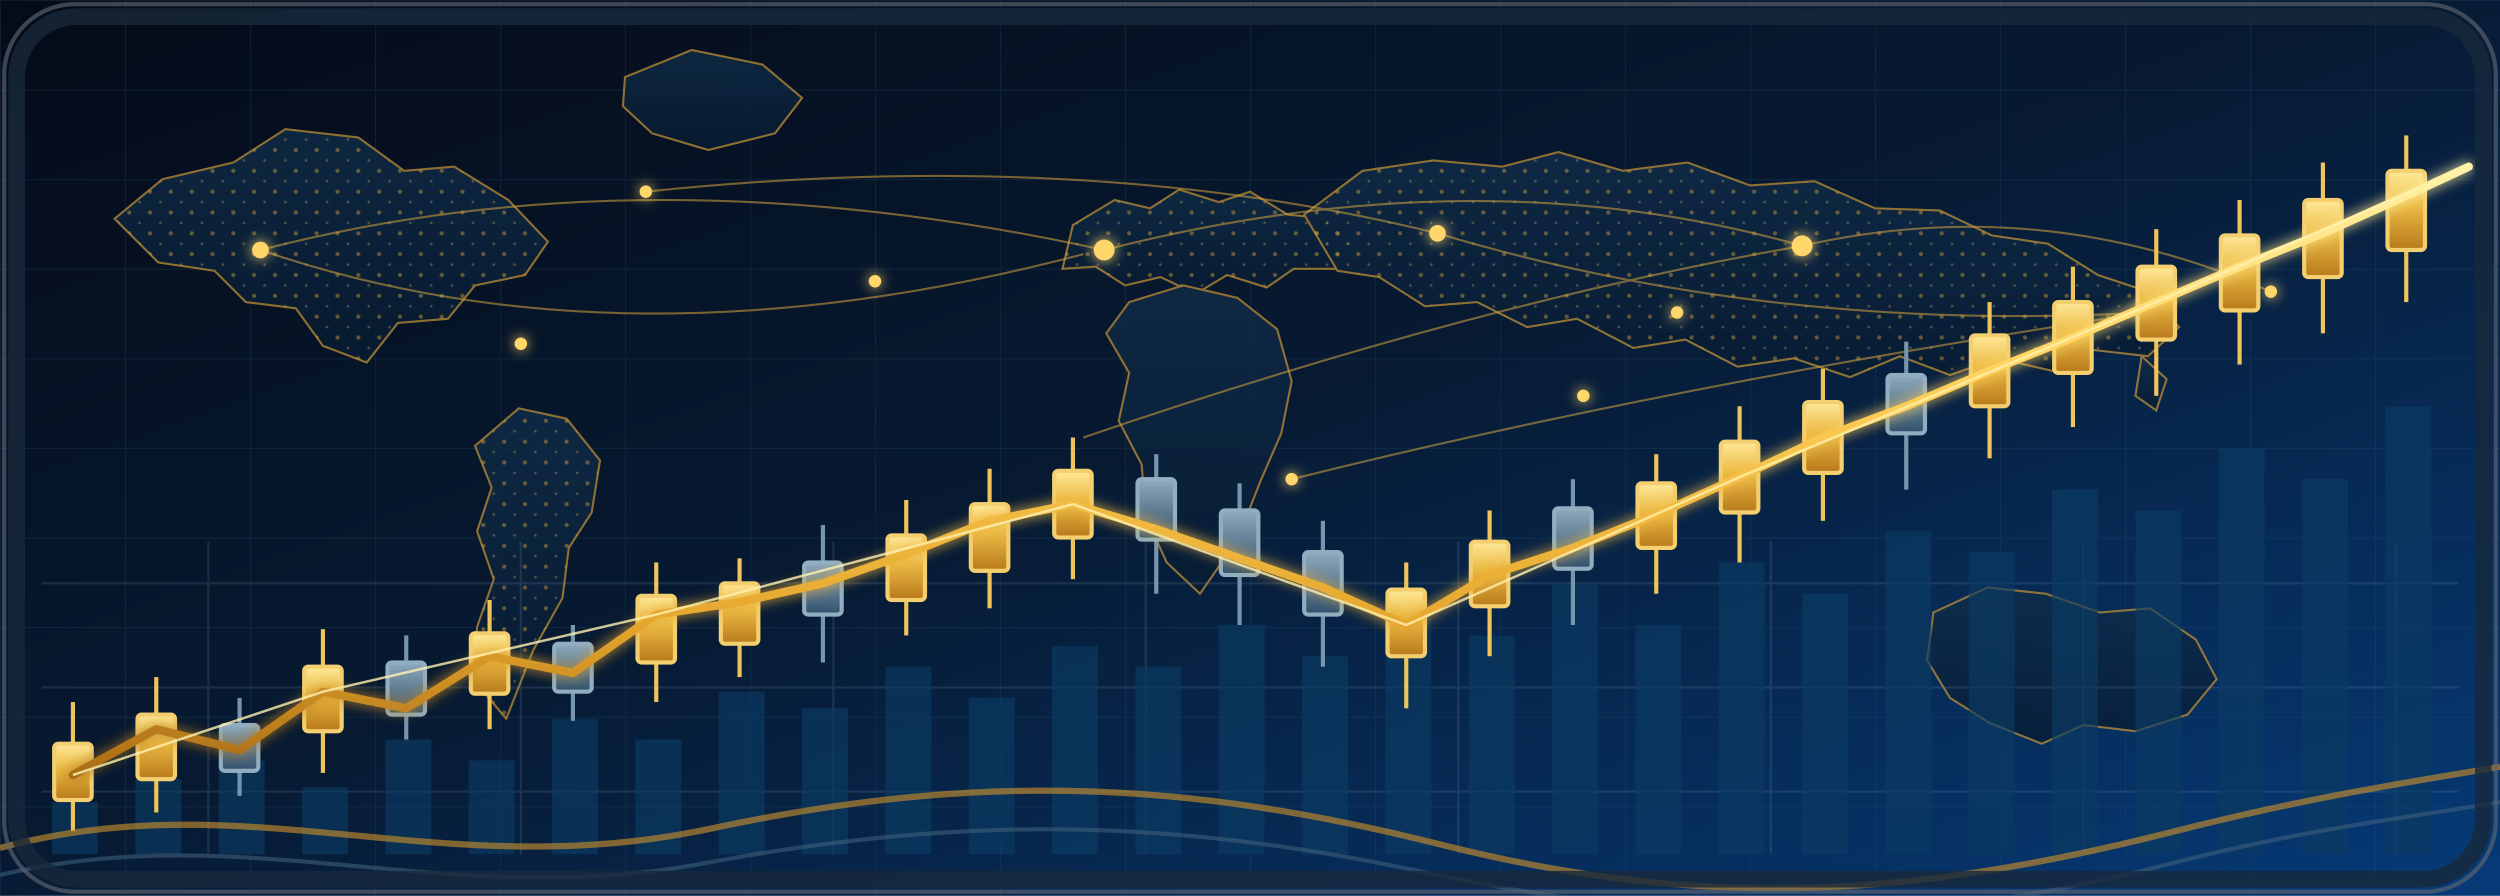
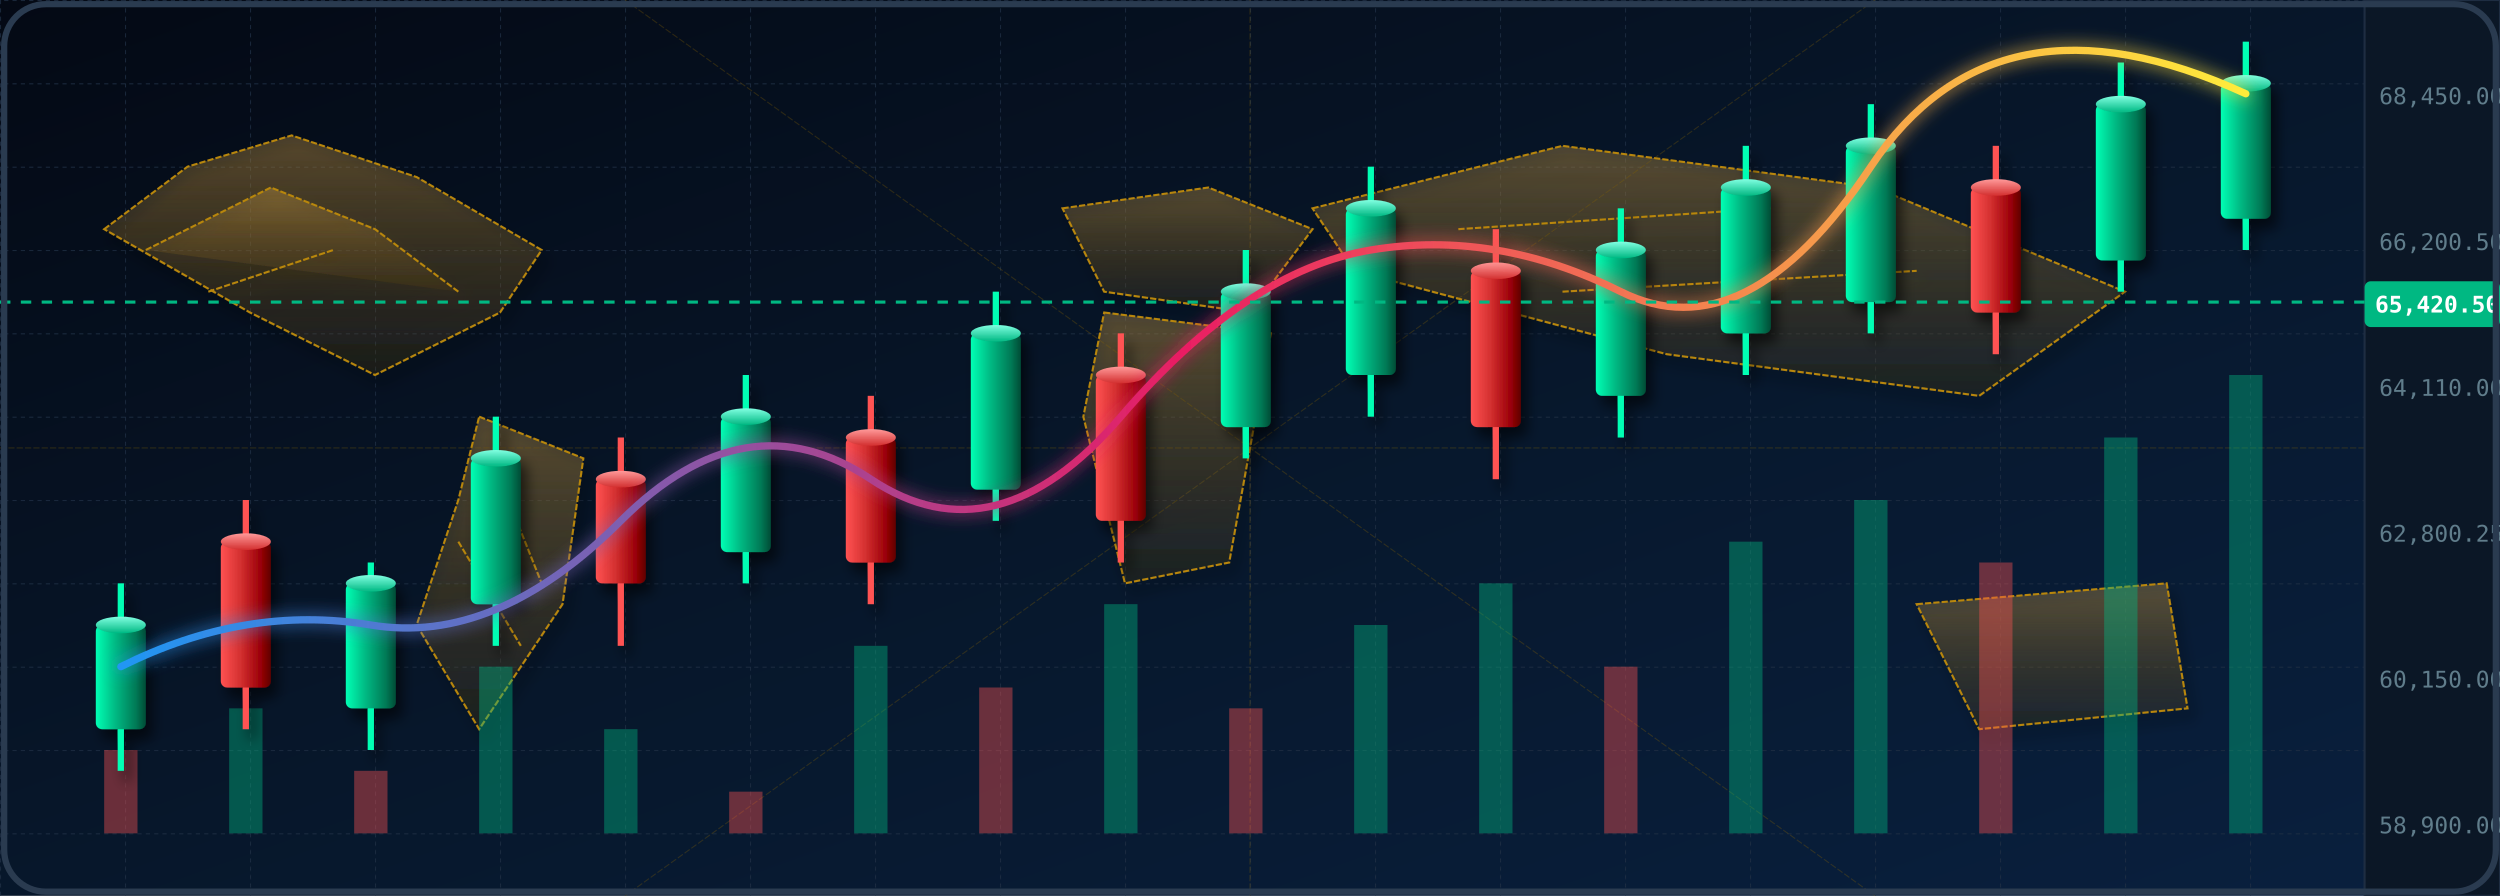
<svg xmlns="http://www.w3.org/2000/svg" viewBox="0 0 1200 430" width="1200" height="430" preserveAspectRatio="xMidYMid slice">
  <defs>
    <linearGradient id="bg" x1="0" y1="0" x2="1" y2="1">
-       <stop offset="0%" stop-color="#050b18" />
-       <stop offset="48%" stop-color="#071a32" />
-       <stop offset="100%" stop-color="#063a78" />
+       <stop offset="0%" stop-color="#040914" />
+       <stop offset="50%" stop-color="#07172b" />
+       <stop offset="100%" stop-color="#09203f" />
    </linearGradient>
-     <linearGradient id="gold" x1="0" y1="0" x2="0" y2="1">
-       <stop offset="0%" stop-color="#fff1a5" />
-       <stop offset="35%" stop-color="#ffd15a" />
-       <stop offset="75%" stop-color="#e6a72e" />
-       <stop offset="100%" stop-color="#a96c15" />
+     <linearGradient id="bull3D" x1="0" y1="0" x2="1" y2="0">
+       <stop offset="0%" stop-color="#00ffb4" />
+       <stop offset="40%" stop-color="#00b882" />
+       <stop offset="80%" stop-color="#007a56" />
+       <stop offset="100%" stop-color="#004d36" />
    </linearGradient>
-     <linearGradient id="bull" x1="0" y1="0" x2="0" y2="1">
-       <stop offset="0%" stop-color="#ffe999" />
-       <stop offset="45%" stop-color="#e9b842" />
-       <stop offset="100%" stop-color="#b8791b" />
+     <linearGradient id="bullTop" x1="0" y1="0" x2="0" y2="1">
+       <stop offset="0%" stop-color="#80ffe1" />
+       <stop offset="100%" stop-color="#00b882" />
    </linearGradient>
-     <linearGradient id="bear" x1="0" y1="0" x2="0" y2="1">
-       <stop offset="0%" stop-color="#8faabd" />
-       <stop offset="100%" stop-color="#31506b" />
+     <linearGradient id="bear3D" x1="0" y1="0" x2="1" y2="0">
+       <stop offset="0%" stop-color="#ff5252" />
+       <stop offset="40%" stop-color="#d32f2f" />
+       <stop offset="80%" stop-color="#9a0007" />
+       <stop offset="100%" stop-color="#5f0004" />
    </linearGradient>
-     <linearGradient id="map" x1="0" y1="0" x2="0" y2="1">
-       <stop offset="0%" stop-color="#102d4a" />
-       <stop offset="100%" stop-color="#071b31" />
+     <linearGradient id="bearTop" x1="0" y1="0" x2="0" y2="1">
+       <stop offset="0%" stop-color="#ff9999" />
+       <stop offset="100%" stop-color="#d32f2f" />
    </linearGradient>
-     <pattern id="grid" width="60" height="43" patternUnits="userSpaceOnUse">
-       <path d="M60 0H0V43" fill="none" stroke="#28506e" stroke-width="1" opacity=".25" />
+     <linearGradient id="oldMapGrad" x1="0" y1="0" x2="0" y2="1">
+       <stop offset="0%" stop-color="#c99c47" stop-opacity="0.35" />
+       <stop offset="100%" stop-color="#6e4f13" stop-opacity="0.15" />
+     </linearGradient>
+     <linearGradient id="emaLine" x1="0" y1="0" x2="1" y2="0">
+       <stop offset="0%" stop-color="#2196f3" />
+       <stop offset="50%" stop-color="#e91e63" />
+       <stop offset="100%" stop-color="#ffeb3b" />
+     </linearGradient>
+     <pattern id="tvGrid" width="60" height="40" patternUnits="userSpaceOnUse">
+       <path d="M 60 0 L 0 0 0 40" fill="none" stroke="#1e2d42" stroke-width="1" stroke-dasharray="2,2" />
    </pattern>
-     <pattern id="mapDots" width="10" height="10" patternUnits="userSpaceOnUse">
-       <circle cx="2" cy="2" r="1" fill="#d9a63b" opacity=".55" />
-       <circle cx="7" cy="7" r=".7" fill="#f4c75c" opacity=".35" />
-     </pattern>
-     <filter id="glow" x="-100%" y="-100%" width="300%" height="300%">
-       <feGaussianBlur stdDeviation="3" result="blur" />
+     <filter id="glow3D" x="-20%" y="-20%" width="140%" height="140%">
+       <feGaussianBlur stdDeviation="4" result="blur" />
      <feMerge>
        <feMergeNode in="blur" />
        <feMergeNode in="SourceGraphic" />
      </feMerge>
    </filter>
-     <filter id="bigGlow" x="-100%" y="-100%" width="300%" height="300%">
-       <feGaussianBlur stdDeviation="10" result="blur" />
-       <feMerge>
-         <feMergeNode in="blur" />
-         <feMergeNode in="SourceGraphic" />
-       </feMerge>
+     <filter id="shadow3D">
+       <feDropShadow dx="3" dy="5" stdDeviation="3" flood-color="#000" flood-opacity="0.6" />
    </filter>
  </defs>
  <rect width="1200" height="430" fill="url(#bg)" />
-   <rect width="1200" height="430" fill="url(#grid)" />
-   <g fill="url(#map)" stroke="#b68b35" stroke-width="1" opacity=".78">
-     <path d="       M55 105       L78 86       L112 78       L137 62       L172 66       L194 82       L218 80       L244 96       L263 116       L252 132       L228 137       L215 153       L191 155       L176 174       L155 166       L142 148       L118 145       L103 130       L76 126       L64 114       Z" />
-     <path d="       M300 37       L332 24       L366 31       L385 47       L372 64       L340 72       L313 64       L299 51       Z" />
-     <path d="       M249 196       L272 201       L288 221       L284 246       L273 263       L270 287       L256 312       L243 345       L227 326       L229 301       L237 278       L229 255       L236 234       L228 214       Z" />
-     <path d="       M515 108       L535 96       L552 100       L566 91       L585 97       L600 92       L618 103       L638 105       L652 116       L641 129       L621 129       L608 138       L589 132       L574 141       L557 133       L540 137       L526 128       L510 129       Z" />
-     <path d="       M542 145       L568 137       L594 143       L613 158       L620 183       L615 208       L605 231       L594 259       L576 285       L560 270       L550 248       L548 223       L537 202       L542 179       L531 160       Z" />
-     <path d="       M626 103       L654 82       L688 77       L721 80       L748 73       L779 82       L810 78       L840 89       L871 87       L900 100       L931 101       L956 113       L983 117       L1007 132       L1028 139       L1046 157       L1031 171       L1005 168       L985 178       L959 172       L936 180       L912 171       L888 181       L861 172       L834 176       L809 163       L784 167       L757 153       L733 157       L709 145       L684 147       L662 133       L642 130       Z" />
-     <path d="       M1028 171       L1040 182       L1035 197       L1025 190       Z" />
-     <path d="       M928 294       L954 282       L982 285       L1008 294       L1032 292       L1054 307       L1064 326       L1050 343       L1025 351       L1000 348       L980 357       L955 347       L936 335       L925 317       Z" />
+   <rect width="1200" height="430" fill="url(#tvGrid)" opacity="0.8" />
+   <g stroke="#b8860b" stroke-width="1" stroke-dasharray="3,1" fill="url(#oldMapGrad)" filter="url(#shadow3D)">
+     <path d="M50 110 L90 80 L140 65 L200 85 L260 120 L240 150 L180 180 L120 150 Z" />
+     <path d="M70 120 L130 90 L180 110 L220 140 M100 140 L160 120" />
+     <path d="M230 200 L280 220 L270 290 L230 350 L200 300 L220 240 Z" />
+     <path d="M240 230 L260 280 M220 260 L250 310" />
+     <path d="M510 100 L580 90 L630 110 L600 150 L530 140 Z" />
+     <path d="M530 150 L610 160 L590 270 L540 280 L520 200 Z" />
+     <path d="M630 100 L750 70 L900 90 L1020 140 L950 190 L800 170 L650 130 Z" />
+     <path d="M700 110 L850 100 M750 140 L920 130" />
+     <path d="M920 290 L1040 280 L1050 340 L950 350 Z" />
+     <path d="M0 215 H1200 M600 0 V430 M300 0 L900 430 M900 0 L300 430" stroke="#8b6508" stroke-width="0.5" opacity="0.3" />
  </g>
-   <g opacity=".8">
-     <path d="       M55 105       L78 86       L112 78       L137 62       L172 66       L194 82       L218 80       L244 96       L263 116       L252 132       L228 137       L215 153       L191 155       L176 174       L155 166       L142 148       L118 145       L103 130       L76 126       L64 114       Z" fill="url(#mapDots)" stroke="none" />
-     <path d="       M249 196       L272 201       L288 221       L284 246       L273 263       L270 287       L256 312       L243 345       L227 326       L229 301       L237 278       L229 255       L236 234       L228 214       Z" fill="url(#mapDots)" stroke="none" />
-     <path d="       M515 108       L535 96       L552 100       L566 91       L585 97       L600 92       L618 103       L638 105       L652 116       L641 129       L621 129       L608 138       L589 132       L574 141       L557 133       L540 137       L526 128       L510 129       Z" fill="url(#mapDots)" stroke="none" />
-     <path d="       M626 103       L654 82       L688 77       L721 80       L748 73       L779 82       L810 78       L840 89       L871 87       L900 100       L931 101       L956 113       L983 117       L1007 132       L1028 139       L1046 157       L1031 171       L1005 168       L985 178       L959 172       L936 180       L912 171       L888 181       L861 172       L834 176       L809 163       L784 167       L757 153       L733 157       L709 145       L684 147       L662 133       L642 130       Z" fill="url(#mapDots)" stroke="none" />
+   <rect x="1135" y="0" width="65" height="430" fill="#0b1726" stroke="#1e2d42" stroke-width="1" />
+   <g fill="#607d8b" font-family="monospace" font-size="11">
+     <text x="1142" y="50">68,450.00</text>
+     <text x="1142" y="120">66,200.50</text>
+     <text x="1142" y="190">64,110.00</text>
+     <text x="1142" y="260">62,800.25</text>
+     <text x="1142" y="330">60,150.00</text>
+     <text x="1142" y="400">58,900.00</text>
  </g>
-   <g fill="none" stroke="#d5a33e" stroke-width="1" opacity=".55">
-     <path d="M125 120 Q310 72 530 120" />
-     <path d="M125 120 Q300 180 520 122" />
-     <path d="M310 92 Q520 70 690 112" />
-     <path d="M530 120 Q710 74 865 118" />
-     <path d="M690 112 Q850 160 1030 150" />
-     <path d="M865 118 Q980 92 1090 140" />
-     <path d="M520 210 Q710 145 865 118" />
-     <path d="M620 230 Q800 185 1030 150" />
+   <g transform="translate(1135, 135)">
+     <rect width="65" height="22" rx="3" fill="#00b882" />
+     <text x="5" y="15" fill="#fff" font-family="monospace" font-size="11" font-weight="bold">65,420.50</text>
  </g>
-   <g fill="#ffd66a" filter="url(#glow)">
-     <circle cx="125" cy="120" r="4" />
-     <circle cx="250" cy="165" r="3" />
-     <circle cx="310" cy="92" r="3" />
-     <circle cx="420" cy="135" r="3" />
-     <circle cx="530" cy="120" r="5" />
-     <circle cx="690" cy="112" r="4" />
-     <circle cx="805" cy="150" r="3" />
-     <circle cx="865" cy="118" r="5" />
-     <circle cx="1030" cy="150" r="5" />
-     <circle cx="1090" cy="140" r="3" />
-     <circle cx="620" cy="230" r="3" />
-     <circle cx="760" cy="190" r="3" />
+   <g opacity="0.4">
+     <rect x="50" y="360" width="16" height="40" fill="#ff5252" />
+     <rect x="110" y="340" width="16" height="60" fill="#00b882" />
+     <rect x="170" y="370" width="16" height="30" fill="#ff5252" />
+     <rect x="230" y="320" width="16" height="80" fill="#00b882" />
+     <rect x="290" y="350" width="16" height="50" fill="#00b882" />
+     <rect x="350" y="380" width="16" height="20" fill="#ff5252" />
+     <rect x="410" y="310" width="16" height="90" fill="#00b882" />
+     <rect x="470" y="330" width="16" height="70" fill="#ff5252" />
+     <rect x="530" y="290" width="16" height="110" fill="#00b882" />
+     <rect x="590" y="340" width="16" height="60" fill="#ff5252" />
+     <rect x="650" y="300" width="16" height="100" fill="#00b882" />
+     <rect x="710" y="280" width="16" height="120" fill="#00b882" />
+     <rect x="770" y="320" width="16" height="80" fill="#ff5252" />
+     <rect x="830" y="260" width="16" height="140" fill="#00b882" />
+     <rect x="890" y="240" width="16" height="160" fill="#00b882" />
+     <rect x="950" y="270" width="16" height="130" fill="#ff5252" />
+     <rect x="1010" y="210" width="16" height="190" fill="#00b882" />
+     <rect x="1070" y="180" width="16" height="220" fill="#00b882" />
  </g>
-   <g opacity=".2" stroke="#6c8ca5" stroke-width="1">
-     <path d="M20 280H1180" />
-     <path d="M20 330H1180" />
-     <path d="M20 380H1180" />
-     <path d="M100 260V410" />
-     <path d="M250 260V410" />
-     <path d="M400 260V410" />
-     <path d="M550 260V410" />
-     <path d="M700 260V410" />
-     <path d="M850 260V410" />
-     <path d="M1000 260V410" />
-     <path d="M1150 260V410" />
+   <g filter="url(#shadow3D)">
+     <line x1="58" y1="280" x2="58" y2="370" stroke="#00ffb4" stroke-width="3" />
+     <rect x="46" y="300" width="24" height="50" rx="3" fill="url(#bull3D)" />
+     <ellipse cx="58" cy="300" rx="12" ry="4" fill="url(#bullTop)" />
+     <line x1="118" y1="240" x2="118" y2="350" stroke="#ff5252" stroke-width="3" />
+     <rect x="106" y="260" width="24" height="70" rx="3" fill="url(#bear3D)" />
+     <ellipse cx="118" cy="260" rx="12" ry="4" fill="url(#bearTop)" />
+     <line x1="178" y1="270" x2="178" y2="360" stroke="#00ffb4" stroke-width="3" />
+     <rect x="166" y="280" width="24" height="60" rx="3" fill="url(#bull3D)" />
+     <ellipse cx="178" cy="280" rx="12" ry="4" fill="url(#bullTop)" />
+     <line x1="238" y1="200" x2="238" y2="310" stroke="#00ffb4" stroke-width="3" />
+     <rect x="226" y="220" width="24" height="70" rx="3" fill="url(#bull3D)" />
+     <ellipse cx="238" cy="220" rx="12" ry="4" fill="url(#bullTop)" />
+     <line x1="298" y1="210" x2="298" y2="310" stroke="#ff5252" stroke-width="3" />
+     <rect x="286" y="230" width="24" height="50" rx="3" fill="url(#bear3D)" />
+     <ellipse cx="298" cy="230" rx="12" ry="4" fill="url(#bearTop)" />
+     <line x1="358" y1="180" x2="358" y2="280" stroke="#00ffb4" stroke-width="3" />
+     <rect x="346" y="200" width="24" height="65" rx="3" fill="url(#bull3D)" />
+     <ellipse cx="358" cy="200" rx="12" ry="4" fill="url(#bullTop)" />
+     <line x1="418" y1="190" x2="418" y2="290" stroke="#ff5252" stroke-width="3" />
+     <rect x="406" y="210" width="24" height="60" rx="3" fill="url(#bear3D)" />
+     <ellipse cx="418" cy="210" rx="12" ry="4" fill="url(#bearTop)" />
+     <line x1="478" y1="140" x2="478" y2="250" stroke="#00ffb4" stroke-width="3" />
+     <rect x="466" y="160" width="24" height="75" rx="3" fill="url(#bull3D)" />
+     <ellipse cx="478" cy="160" rx="12" ry="4" fill="url(#bullTop)" />
+     <line x1="538" y1="160" x2="538" y2="270" stroke="#ff5252" stroke-width="3" />
+     <rect x="526" y="180" width="24" height="70" rx="3" fill="url(#bear3D)" />
+     <ellipse cx="538" cy="180" rx="12" ry="4" fill="url(#bearTop)" />
+     <line x1="598" y1="120" x2="598" y2="220" stroke="#00ffb4" stroke-width="3" />
+     <rect x="586" y="140" width="24" height="65" rx="3" fill="url(#bull3D)" />
+     <ellipse cx="598" cy="140" rx="12" ry="4" fill="url(#bullTop)" />
+     <line x1="658" y1="80" x2="658" y2="200" stroke="#00ffb4" stroke-width="3" />
+     <rect x="646" y="100" width="24" height="80" rx="3" fill="url(#bull3D)" />
+     <ellipse cx="658" cy="100" rx="12" ry="4" fill="url(#bullTop)" />
+     <line x1="718" y1="110" x2="718" y2="230" stroke="#ff5252" stroke-width="3" />
+     <rect x="706" y="130" width="24" height="75" rx="3" fill="url(#bear3D)" />
+     <ellipse cx="718" cy="130" rx="12" ry="4" fill="url(#bearTop)" />
+     <line x1="778" y1="100" x2="778" y2="210" stroke="#00ffb4" stroke-width="3" />
+     <rect x="766" y="120" width="24" height="70" rx="3" fill="url(#bull3D)" />
+     <ellipse cx="778" cy="120" rx="12" ry="4" fill="url(#bullTop)" />
+     <line x1="838" y1="70" x2="838" y2="180" stroke="#00ffb4" stroke-width="3" />
+     <rect x="826" y="90" width="24" height="70" rx="3" fill="url(#bull3D)" />
+     <ellipse cx="838" cy="90" rx="12" ry="4" fill="url(#bullTop)" />
+     <line x1="898" y1="50" x2="898" y2="160" stroke="#00ffb4" stroke-width="3" />
+     <rect x="886" y="70" width="24" height="75" rx="3" fill="url(#bull3D)" />
+     <ellipse cx="898" cy="70" rx="12" ry="4" fill="url(#bullTop)" />
+     <line x1="958" y1="70" x2="958" y2="170" stroke="#ff5252" stroke-width="3" />
+     <rect x="946" y="90" width="24" height="60" rx="3" fill="url(#bear3D)" />
+     <ellipse cx="958" cy="90" rx="12" ry="4" fill="url(#bearTop)" />
+     <line x1="1018" y1="30" x2="1018" y2="140" stroke="#00ffb4" stroke-width="3" />
+     <rect x="1006" y="50" width="24" height="75" rx="3" fill="url(#bull3D)" />
+     <ellipse cx="1018" cy="50" rx="12" ry="4" fill="url(#bullTop)" />
+     <line x1="1078" y1="20" x2="1078" y2="120" stroke="#00ffb4" stroke-width="3" />
+     <rect x="1066" y="40" width="24" height="65" rx="3" fill="url(#bull3D)" />
+     <ellipse cx="1078" cy="40" rx="12" ry="4" fill="url(#bullTop)" />
  </g>
-   <g fill="#0b3a63" opacity=".65">
-     <rect x="25" y="385" width="22" height="25" />
-     <rect x="65" y="374" width="22" height="36" />
-     <rect x="105" y="365" width="22" height="45" />
-     <rect x="145" y="378" width="22" height="32" />
-     <rect x="185" y="355" width="22" height="55" />
-     <rect x="225" y="365" width="22" height="45" />
-     <rect x="265" y="345" width="22" height="65" />
-     <rect x="305" y="355" width="22" height="55" />
-     <rect x="345" y="332" width="22" height="78" />
-     <rect x="385" y="340" width="22" height="70" />
-     <rect x="425" y="320" width="22" height="90" />
-     <rect x="465" y="335" width="22" height="75" />
-     <rect x="505" y="310" width="22" height="100" />
-     <rect x="545" y="320" width="22" height="90" />
-     <rect x="585" y="300" width="22" height="110" />
-     <rect x="625" y="315" width="22" height="95" />
-     <rect x="665" y="290" width="22" height="120" />
-     <rect x="705" y="305" width="22" height="105" />
-     <rect x="745" y="280" width="22" height="130" />
-     <rect x="785" y="300" width="22" height="110" />
-     <rect x="825" y="270" width="22" height="140" />
-     <rect x="865" y="285" width="22" height="125" />
-     <rect x="905" y="255" width="22" height="155" />
-     <rect x="945" y="265" width="22" height="145" />
-     <rect x="985" y="235" width="22" height="175" />
-     <rect x="1025" y="245" width="22" height="165" />
-     <rect x="1065" y="215" width="22" height="195" />
-     <rect x="1105" y="230" width="22" height="180" />
-     <rect x="1145" y="195" width="22" height="215" />
-   </g>
-   <g stroke-width="2">
-     <line x1="35" y1="337" x2="35" y2="399" stroke="#efc45b" />
-     <rect x="26" y="357" width="18" height="27" rx="2" fill="url(#bull)" stroke="#f4cf70" />
-     <line x1="75" y1="325" x2="75" y2="390" stroke="#efc45b" />
-     <rect x="66" y="343" width="18" height="31" rx="2" fill="url(#bull)" stroke="#f4cf70" />
-     <line x1="115" y1="335" x2="115" y2="382" stroke="#7696ad" />
-     <rect x="106" y="348" width="18" height="22" rx="2" fill="url(#bear)" stroke="#91aec1" />
-     <line x1="155" y1="302" x2="155" y2="371" stroke="#efc45b" />
-     <rect x="146" y="320" width="18" height="31" rx="2" fill="url(#bull)" stroke="#f4cf70" />
-     <line x1="195" y1="305" x2="195" y2="355" stroke="#7696ad" />
-     <rect x="186" y="318" width="18" height="25" rx="2" fill="url(#bear)" stroke="#91aec1" />
-     <line x1="235" y1="288" x2="235" y2="350" stroke="#efc45b" />
-     <rect x="226" y="304" width="18" height="29" rx="2" fill="url(#bull)" stroke="#f4cf70" />
-     <line x1="275" y1="300" x2="275" y2="346" stroke="#7696ad" />
-     <rect x="266" y="309" width="18" height="23" rx="2" fill="url(#bear)" stroke="#91aec1" />
-     <line x1="315" y1="270" x2="315" y2="337" stroke="#efc45b" />
-     <rect x="306" y="286" width="18" height="32" rx="2" fill="url(#bull)" stroke="#f4cf70" />
-     <line x1="355" y1="268" x2="355" y2="325" stroke="#efc45b" />
-     <rect x="346" y="280" width="18" height="29" rx="2" fill="url(#bull)" stroke="#f4cf70" />
-     <line x1="395" y1="252" x2="395" y2="318" stroke="#7696ad" />
-     <rect x="386" y="270" width="18" height="25" rx="2" fill="url(#bear)" stroke="#91aec1" />
-     <line x1="435" y1="240" x2="435" y2="305" stroke="#efc45b" />
-     <rect x="426" y="257" width="18" height="31" rx="2" fill="url(#bull)" stroke="#f4cf70" />
-     <line x1="475" y1="225" x2="475" y2="292" stroke="#efc45b" />
-     <rect x="466" y="242" width="18" height="32" rx="2" fill="url(#bull)" stroke="#f4cf70" />
-     <line x1="515" y1="210" x2="515" y2="278" stroke="#efc45b" />
-     <rect x="506" y="226" width="18" height="32" rx="2" fill="url(#bull)" stroke="#f4cf70" />
-     <line x1="555" y1="218" x2="555" y2="285" stroke="#7696ad" />
-     <rect x="546" y="230" width="18" height="29" rx="2" fill="url(#bear)" stroke="#91aec1" />
-     <line x1="595" y1="232" x2="595" y2="300" stroke="#7696ad" />
-     <rect x="586" y="245" width="18" height="31" rx="2" fill="url(#bear)" stroke="#91aec1" />
-     <line x1="635" y1="250" x2="635" y2="320" stroke="#7696ad" />
-     <rect x="626" y="265" width="18" height="30" rx="2" fill="url(#bear)" stroke="#91aec1" />
-     <line x1="675" y1="270" x2="675" y2="340" stroke="#efc45b" />
-     <rect x="666" y="283" width="18" height="32" rx="2" fill="url(#bull)" stroke="#f4cf70" />
-     <line x1="715" y1="245" x2="715" y2="315" stroke="#efc45b" />
-     <rect x="706" y="260" width="18" height="31" rx="2" fill="url(#bull)" stroke="#f4cf70" />
-     <line x1="755" y1="230" x2="755" y2="300" stroke="#7696ad" />
-     <rect x="746" y="244" width="18" height="29" rx="2" fill="url(#bear)" stroke="#91aec1" />
-     <line x1="795" y1="218" x2="795" y2="285" stroke="#efc45b" />
-     <rect x="786" y="232" width="18" height="31" rx="2" fill="url(#bull)" stroke="#f4cf70" />
-     <line x1="835" y1="195" x2="835" y2="270" stroke="#efc45b" />
-     <rect x="826" y="212" width="18" height="34" rx="2" fill="url(#bull)" stroke="#f4cf70" />
-     <line x1="875" y1="177" x2="875" y2="250" stroke="#efc45b" />
-     <rect x="866" y="193" width="18" height="34" rx="2" fill="url(#bull)" stroke="#f4cf70" />
-     <line x1="915" y1="164" x2="915" y2="235" stroke="#7696ad" />
-     <rect x="906" y="180" width="18" height="28" rx="2" fill="url(#bear)" stroke="#91aec1" />
-     <line x1="955" y1="145" x2="955" y2="220" stroke="#efc45b" />
-     <rect x="946" y="161" width="18" height="34" rx="2" fill="url(#bull)" stroke="#f4cf70" />
-     <line x1="995" y1="128" x2="995" y2="205" stroke="#efc45b" />
-     <rect x="986" y="145" width="18" height="34" rx="2" fill="url(#bull)" stroke="#f4cf70" />
-     <line x1="1035" y1="110" x2="1035" y2="190" stroke="#efc45b" />
-     <rect x="1026" y="128" width="18" height="35" rx="2" fill="url(#bull)" stroke="#f4cf70" />
-     <line x1="1075" y1="96" x2="1075" y2="175" stroke="#efc45b" />
-     <rect x="1066" y="113" width="18" height="36" rx="2" fill="url(#bull)" stroke="#f4cf70" />
-     <line x1="1115" y1="78" x2="1115" y2="160" stroke="#efc45b" />
-     <rect x="1106" y="96" width="18" height="37" rx="2" fill="url(#bull)" stroke="#f4cf70" />
-     <line x1="1155" y1="65" x2="1155" y2="145" stroke="#efc45b" />
-     <rect x="1146" y="82" width="18" height="38" rx="2" fill="url(#bull)" stroke="#f4cf70" />
-   </g>
-   <path d="     M35 372     L75 350     L115 360     L155 332     L195 340     L235 315     L275 323     L315 295     L355 289     L395 280     L435 266     L475 250     L515 242     L555 254     L595 268     L635 282     L675 300     L715 276     L755 263     L795 247     L835 229     L875 210     L915 195     L955 178     L995 162     L1035 145     L1075 128     L1115 112     L1155 94     L1185 80" fill="none" stroke="url(#gold)" stroke-width="4" stroke-linecap="round" stroke-linejoin="round" filter="url(#glow)" />
-   <path d="     M35 372     L155 332     L315 295     L515 242     L675 300     L835 229     L1035 145     L1185 80" fill="none" stroke="#fff1b0" stroke-width="1.2" opacity=".8" />
-   <path d="     M0 407     C120 375 210 425 340 398     C470 370 570 375 690 405     C820 438 920 430 1040 400     C1110 382 1160 375 1200 368" fill="none" stroke="#c38b2b" stroke-width="3" opacity=".65" />
-   <path d="     M0 420     C120 392 215 438 340 414     C470 390 570 394 690 420     C820 447 930 444 1040 415     C1110 397 1160 392 1200 385" fill="none" stroke="#41627d" stroke-width="2" opacity=".55" />
-   <rect x="2" y="2" width="1196" height="426" rx="34" fill="none" stroke="#5f6470" stroke-width="2" opacity=".65" />
-   <rect x="8" y="8" width="1184" height="414" rx="29" fill="none" stroke="#18283b" stroke-width="8" opacity=".8" />
+   <path d="     M 58 320     Q 118 290, 178 300     T 298 250     T 418 230     T 538 200     T 658 120     T 778 140     T 898 80     T 1078 45" fill="none" stroke="url(#emaLine)" stroke-width="3.5" stroke-linecap="round" filter="url(#glow3D)" />
+   <line x1="0" y1="145" x2="1135" y2="145" stroke="#00b882" stroke-width="1.5" stroke-dasharray="5,5" />
+   <rect x="2" y="2" width="1196" height="426" rx="20" fill="none" stroke="#2a3b50" stroke-width="3" />
</svg>
